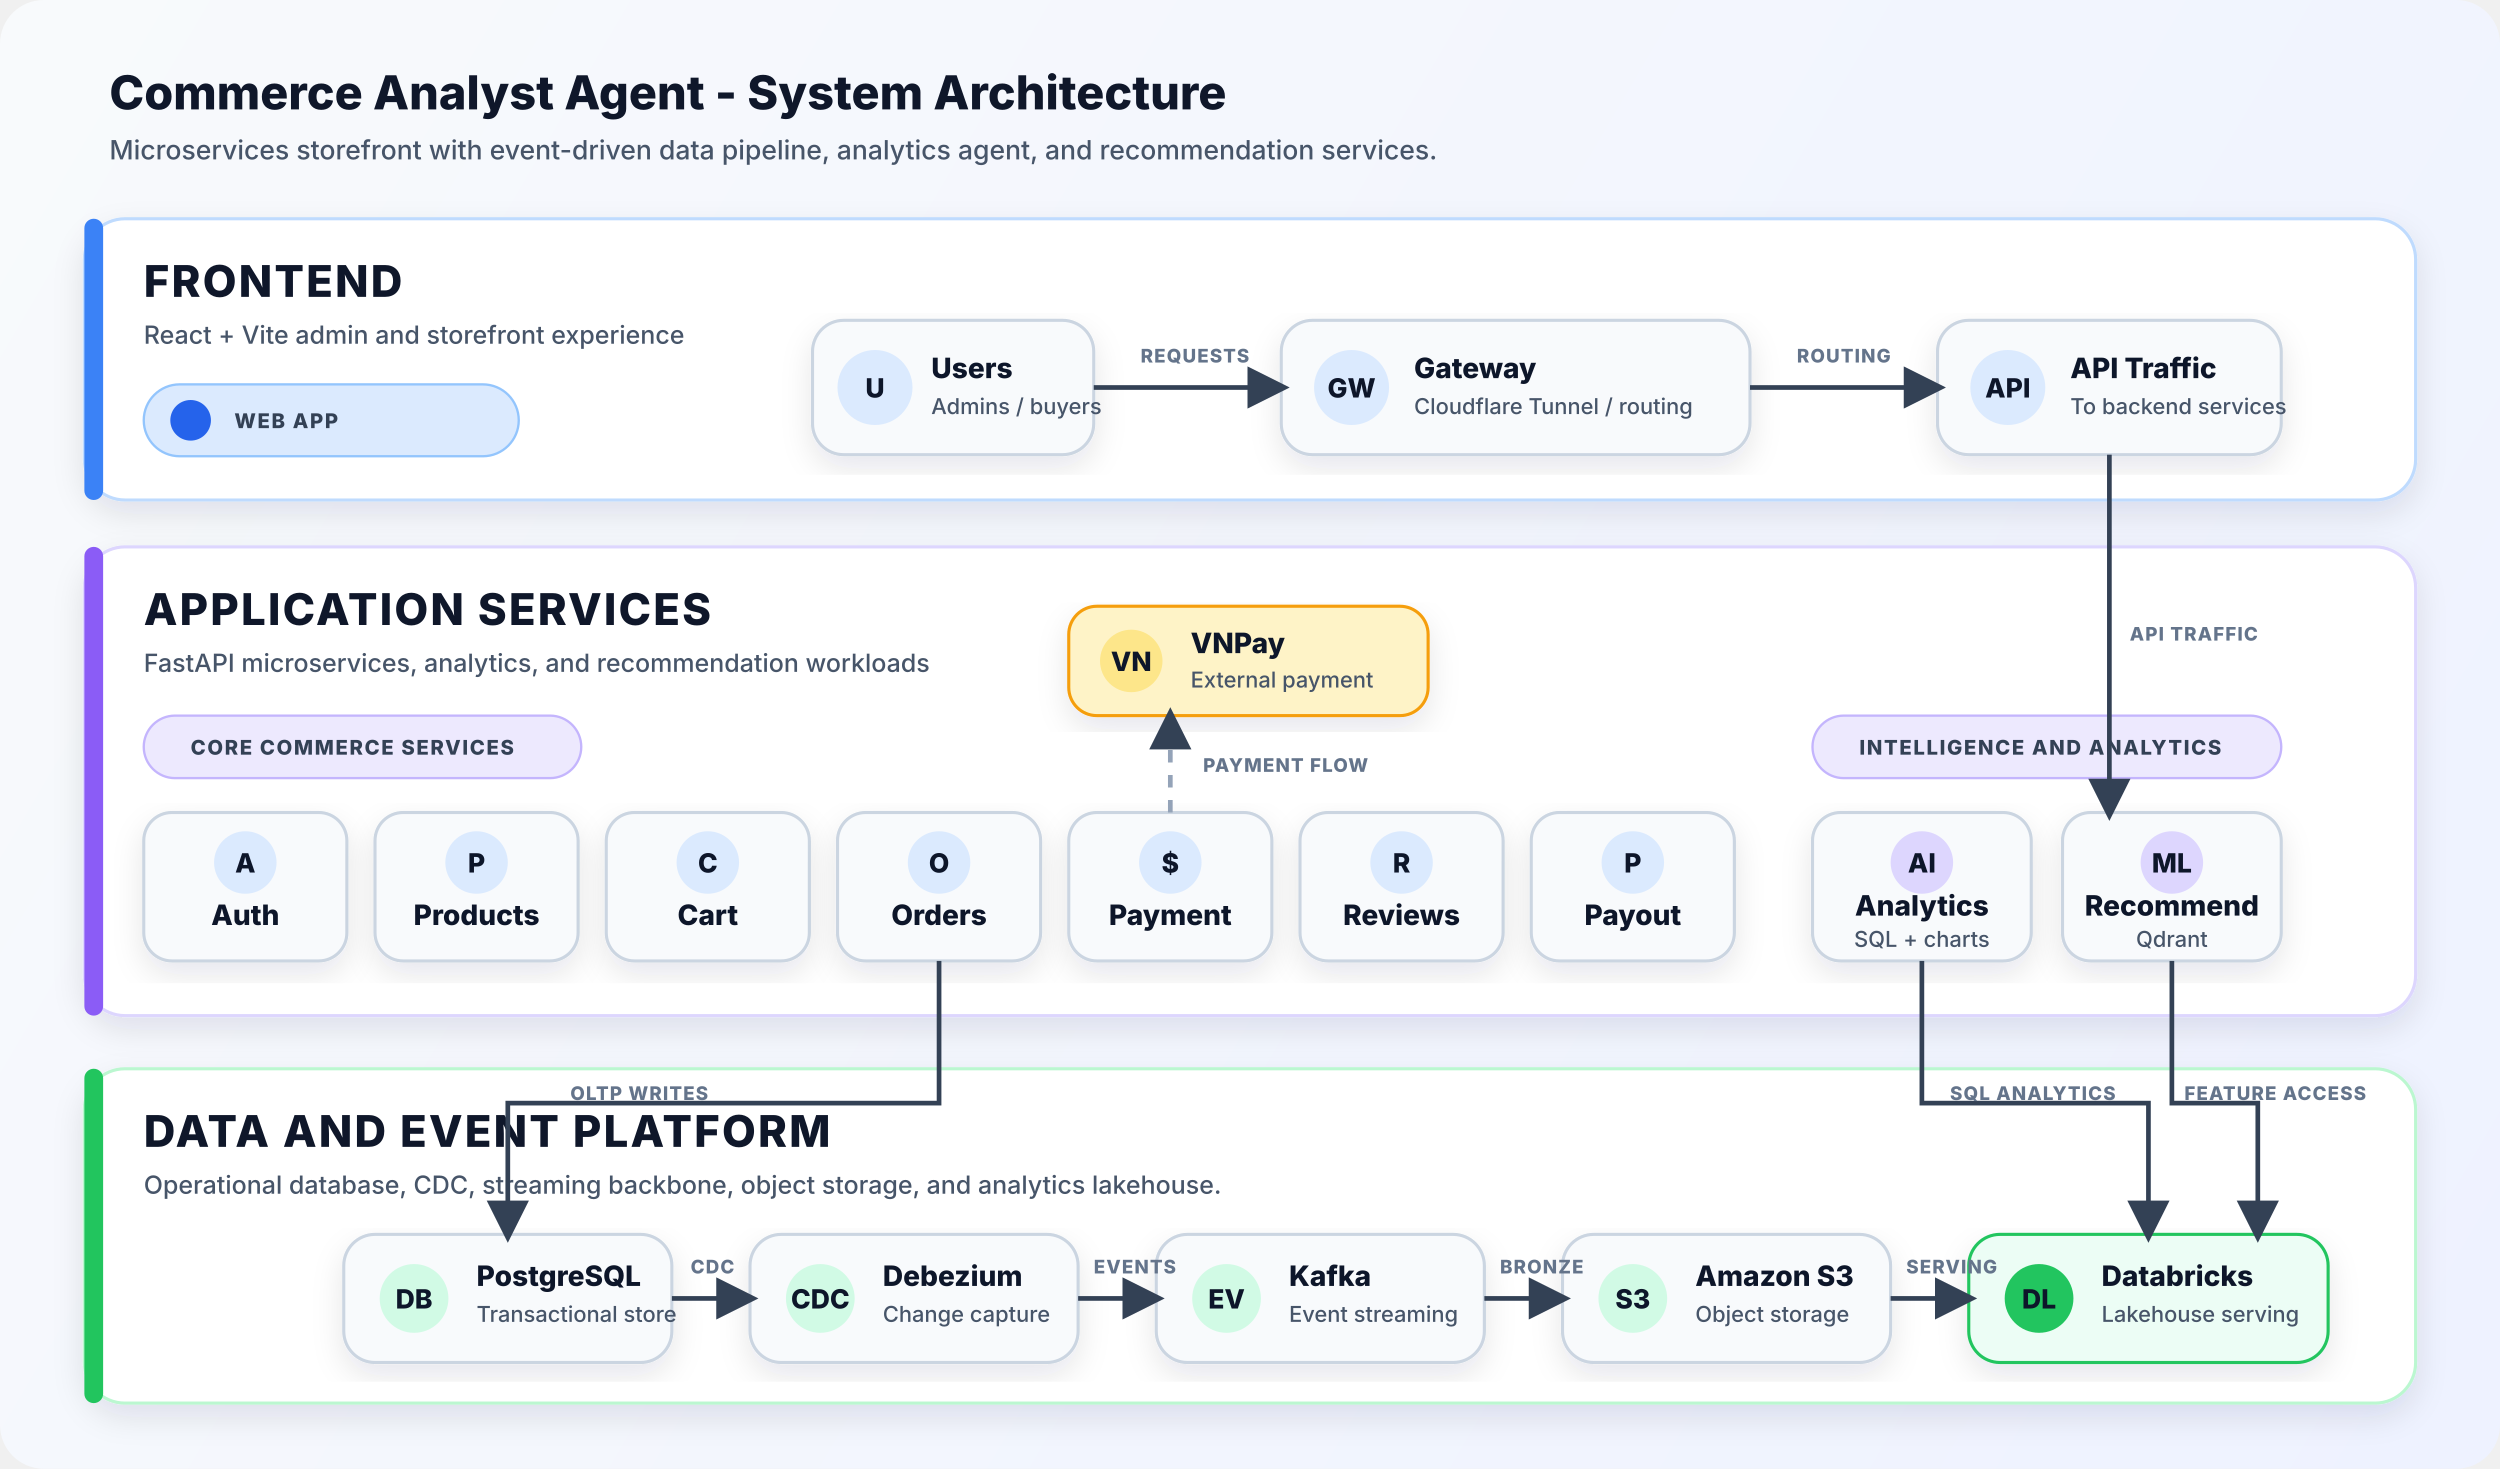
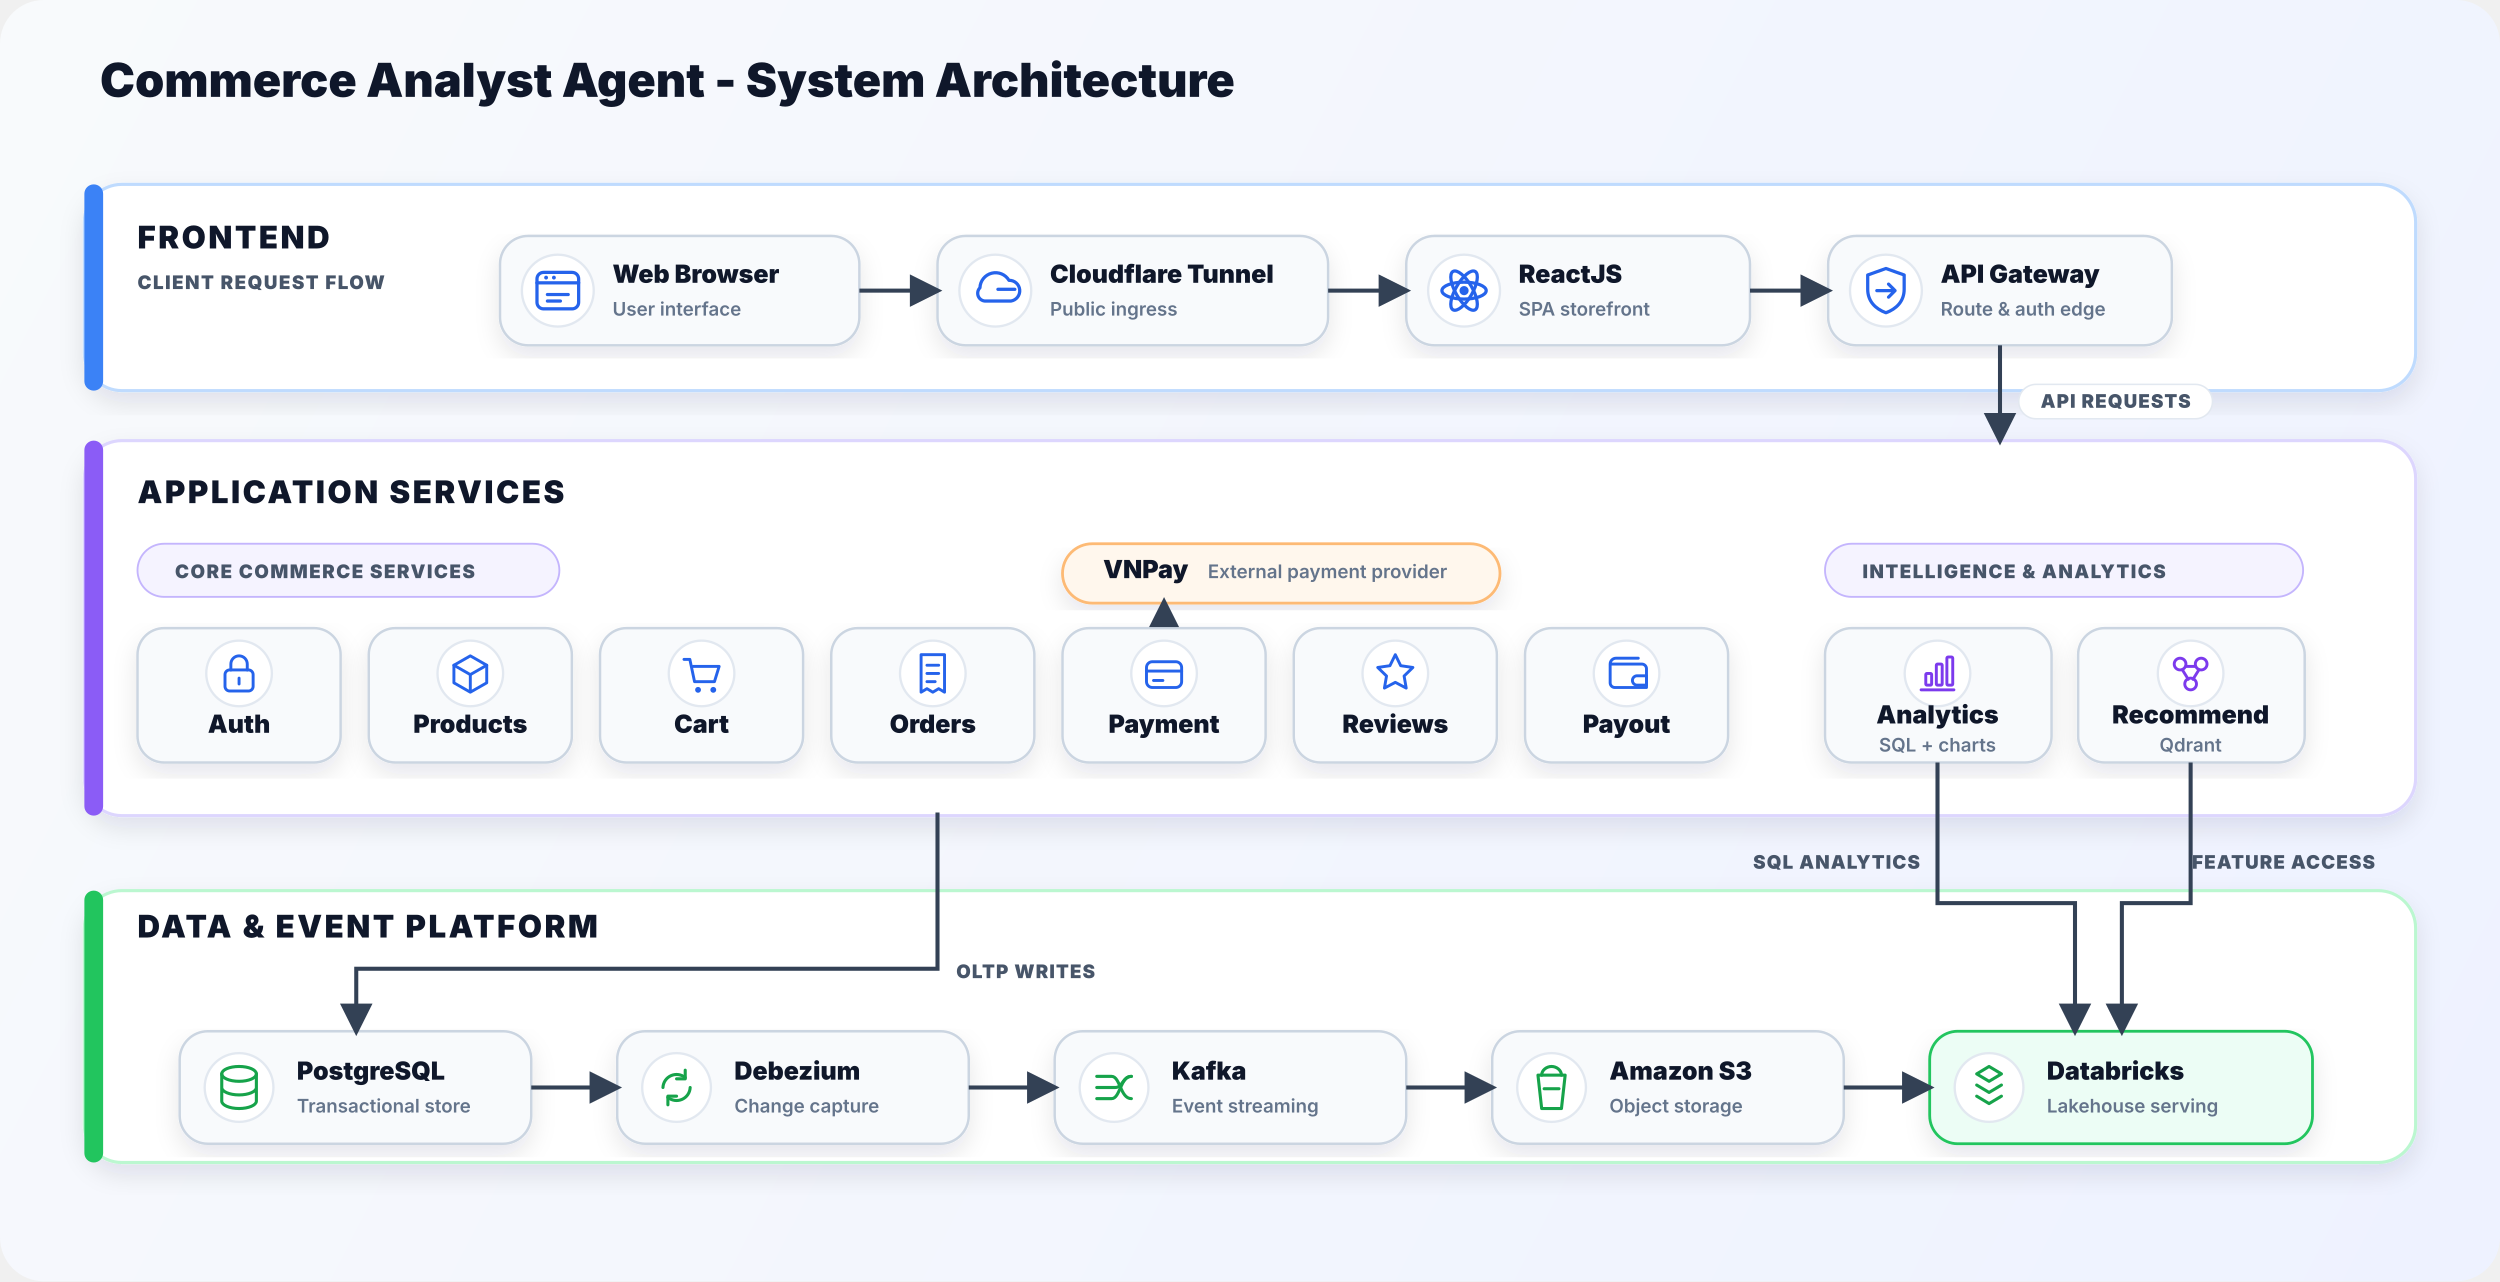
- <svg xmlns="http://www.w3.org/2000/svg" width="1600" height="940" viewBox="0 0 1600 940" fill="none" role="img" aria-labelledby="title desc">
+ <svg xmlns="http://www.w3.org/2000/svg" width="1600" height="820" viewBox="0 0 1600 820" fill="none" role="img" aria-labelledby="title desc">
  <defs>
-     <linearGradient id="bg" x1="0" y1="0" x2="1600" y2="940" gradientUnits="userSpaceOnUse">
+     <linearGradient id="bg" x1="0" y1="0" x2="1600" y2="820" gradientUnits="userSpaceOnUse">
      <stop stop-color="#F8FAFC" />
      <stop offset="1" stop-color="#EEF2FF" />
    </linearGradient>
-     <filter id="softShadow" x="-15%" y="-15%" width="130%" height="130%">
-       <feDropShadow dx="0" dy="8" stdDeviation="10" flood-color="#0F172A" flood-opacity="0.10" />
+     <filter id="softShadow" x="-12%" y="-12%" width="124%" height="124%">
+       <feDropShadow dx="0" dy="7" stdDeviation="8" flood-color="#0F172A" flood-opacity="0.10" />
    </filter>
-     <marker id="arrow" viewBox="0 0 10 10" refX="8" refY="5" markerWidth="9" markerHeight="9" orient="auto">
+     <marker id="arrow" viewBox="0 0 10 10" refX="8.5" refY="5" markerWidth="8" markerHeight="8" orient="auto">
      <path d="M0 0L10 5L0 10Z" fill="#334155" />
    </marker>
    <style>
-       text {
-         font-family: "Inter", "Segoe UI", Arial, sans-serif;
-         paint-order: stroke;
-         stroke: transparent;
-       }
- 
-       .pageTitle {
-         font-size: 30px;
-         font-weight: 800;
-         fill: #0F172A;
-       }
- 
-       .pageSub {
-         font-size: 17px;
-         font-weight: 500;
-         fill: #475569;
-       }
- 
-       .sectionTitle {
-         font-size: 28px;
-         font-weight: 800;
-         fill: #0F172A;
-         letter-spacing: 0.05em;
-       }
- 
-       .sectionSub {
-         font-size: 16px;
-         font-weight: 500;
-         fill: #475569;
-       }
- 
-       .groupLabel {
-         font-size: 13px;
-         font-weight: 800;
-         fill: #334155;
-         letter-spacing: 0.08em;
-       }
- 
-       .cardTitle {
-         font-size: 18px;
-         font-weight: 800;
-         fill: #0F172A;
-       }
- 
-       .cardBody {
-         font-size: 14px;
-         font-weight: 500;
-         fill: #475569;
-       }
- 
-       .iconText {
-         font-size: 17px;
-         font-weight: 800;
-         fill: #0F172A;
-         text-anchor: middle;
-         dominant-baseline: middle;
-       }
- 
-       .arrowLabel {
-         font-size: 12px;
-         font-weight: 800;
-         fill: #64748B;
-         letter-spacing: 0.06em;
-       }
- 
-       .panel {
-         fill: #FFFFFF;
-         stroke-width: 2;
-         filter: url(#softShadow);
-       }
- 
-       .card {
-         fill: #F8FAFC;
-         stroke: #CBD5E1;
-         stroke-width: 2;
-       }
- 
-       .blueStroke { stroke: #BFDBFE; }
-       .purpleStroke { stroke: #DDD6FE; }
-       .greenStroke { stroke: #BBF7D0; }
- 
-       .blueBar { fill: #3B82F6; }
-       .purpleBar { fill: #8B5CF6; }
-       .greenBar { fill: #22C55E; }
- 
-       .blueIcon { fill: #DBEAFE; }
-       .purpleIcon { fill: #DDD6FE; }
-       .greenIcon { fill: #D1FAE5; }
- 
-       .line {
-         stroke: #334155;
-         stroke-width: 3;
-         marker-end: url(#arrow);
-       }
- 
-       .dashLine {
-         stroke: #94A3B8;
-         stroke-width: 3;
-         stroke-dasharray: 8 8;
-         marker-end: url(#arrow);
-       }
+       text{font-family:"Inter","Segoe UI",Arial,sans-serif;paint-order:stroke;stroke:transparent}
+       .pageTitle{font-size:30px;font-weight:850;fill:#0F172A}
+       .pageSub{font-size:15px;font-weight:550;fill:#64748B}
+       .sectionTitle{font-size:20px;font-weight:850;fill:#0F172A;letter-spacing:.08em}
+       .groupLabel{font-size:12px;font-weight:850;fill:#475569;letter-spacing:.08em}
+       .cardTitle{font-size:16px;font-weight:850;fill:#0F172A}
+       .cardBody{font-size:12px;font-weight:600;fill:#64748B}
+       .chipText{font-size:12px;font-weight:850;fill:#475569;letter-spacing:.06em}
+       .panel{fill:#FFFFFF;stroke-width:2;filter:url(#softShadow)}
+       .card{fill:#F8FAFC;stroke:#CBD5E1;stroke-width:1.6;filter:url(#softShadow)}
+       .cardHot{fill:#FFF7ED;stroke:#FDBA74;stroke-width:1.8;filter:url(#softShadow)}
+       .blueStroke{stroke:#BFDBFE}.purpleStroke{stroke:#DDD6FE}.greenStroke{stroke:#BBF7D0}.amberStroke{stroke:#FCD34D}
+       .blueBar{fill:#3B82F6}.purpleBar{fill:#8B5CF6}.greenBar{fill:#22C55E}.amberBar{fill:#F59E0B}
+       .iconBg{fill:#FFFFFF;stroke:#E2E8F0;stroke-width:1.5}
+       .blueIcon{color:#2563EB}.purpleIcon{color:#7C3AED}.greenIcon{color:#16A34A}.amberIcon{color:#D97706}.slateIcon{color:#334155}
+       .iconLine{stroke:currentColor;stroke-width:2.5;stroke-linecap:round;stroke-linejoin:round;fill:none}
+       .iconFill{fill:currentColor}.muted{stroke:#94A3B8}.line{stroke:#334155;stroke-width:2.6;marker-end:url(#arrow);fill:none}.dashLine{stroke:#94A3B8;stroke-width:2.4;stroke-dasharray:7 7;marker-end:url(#arrow);fill:none}.chip{fill:#FFFFFF;stroke:#E2E8F0;stroke-width:1}
    </style>
+     <symbol id="i-browser" viewBox="0 0 48 48">
+       <rect x="8" y="10" width="32" height="28" rx="5" class="iconLine" />
+       <path d="M8 18h32" class="iconLine" />
+       <circle cx="15" cy="14" r="1.5" class="iconFill" />
+       <circle cx="21" cy="14" r="1.5" class="iconFill" />
+       <path d="M16 27h16M16 32h10" class="iconLine" />
+     </symbol>
+     <symbol id="i-cloudflare" viewBox="0 0 48 48">
+       <path d="M16 32h20a8 8 0 0 0-1.5-15.9A12 12 0 0 0 12.2 21.8A6 6 0 0 0 16 32Z" class="iconLine" />
+       <path d="M26 23h13" class="iconLine" />
+     </symbol>
+     <symbol id="i-react" viewBox="0 0 48 48">
+       <circle cx="24" cy="24" r="3.5" class="iconFill" />
+       <ellipse cx="24" cy="24" rx="17" ry="6.5" class="iconLine" />
+       <ellipse cx="24" cy="24" rx="17" ry="6.5" transform="rotate(60 24 24)" class="iconLine" />
+       <ellipse cx="24" cy="24" rx="17" ry="6.5" transform="rotate(120 24 24)" class="iconLine" />
+     </symbol>
+     <symbol id="i-gateway" viewBox="0 0 48 48">
+       <path d="M24 7l14 5v11c0 9-5.8 15-14 18-8.2-3-14-9-14-18V12l14-5Z" class="iconLine" />
+       <path d="M17 24h14M26 19l5 5-5 5" class="iconLine" />
+     </symbol>
+     <symbol id="i-lock" viewBox="0 0 48 48">
+       <rect x="12" y="21" width="24" height="18" rx="4" class="iconLine" />
+       <path d="M17 21v-5a7 7 0 0 1 14 0v5" class="iconLine" />
+       <path d="M24 28v5" class="iconLine" />
+     </symbol>
+     <symbol id="i-box" viewBox="0 0 48 48">
+       <path d="M10 17l14-8 14 8-14 8-14-8Z" class="iconLine" />
+       <path d="M10 17v15l14 8 14-8V17M24 25v15" class="iconLine" />
+     </symbol>
+     <symbol id="i-cart" viewBox="0 0 48 48">
+       <path d="M9 12h5l4 19h17l4-13H17" class="iconLine" />
+       <circle cx="21" cy="38" r="2.5" class="iconFill" />
+       <circle cx="34" cy="38" r="2.5" class="iconFill" />
+     </symbol>
+     <symbol id="i-receipt" viewBox="0 0 48 48">
+       <path d="M14 8h20v32l-5-3-5 3-5-3-5 3V8Z" class="iconLine" />
+       <path d="M19 17h10M19 24h10M19 31h7" class="iconLine" />
+     </symbol>
+     <symbol id="i-card" viewBox="0 0 48 48">
+       <rect x="9" y="14" width="30" height="22" rx="5" class="iconLine" />
+       <path d="M9 22h30M15 30h8" class="iconLine" />
+     </symbol>
+     <symbol id="i-star" viewBox="0 0 48 48">
+       <path d="M24 8l4.6 9.4 10.4 1.5-7.5 7.3 1.8 10.3L24 31.6l-9.3 4.9 1.8-10.3L9 18.9l10.4-1.5L24 8Z" class="iconLine" />
+     </symbol>
+     <symbol id="i-wallet" viewBox="0 0 48 48">
+       <path d="M10 16h27a4 4 0 0 1 4 4v16H14a4 4 0 0 1-4-4V16Zm0 0a5 5 0 0 1 5-5h19" class="iconLine" />
+       <path d="M33 26h8v8h-8a4 4 0 0 1 0-8Z" class="iconLine" />
+     </symbol>
+     <symbol id="i-chart" viewBox="0 0 48 48">
+       <path d="M10 38h28" class="iconLine" />
+       <rect x="14" y="24" width="5" height="10" rx="1" class="iconLine" />
+       <rect x="23" y="16" width="5" height="18" rx="1" class="iconLine" />
+       <rect x="32" y="10" width="5" height="24" rx="1" class="iconLine" />
+     </symbol>
+     <symbol id="i-vector" viewBox="0 0 48 48">
+       <circle cx="15" cy="16" r="5" class="iconLine" />
+       <circle cx="33" cy="16" r="5" class="iconLine" />
+       <circle cx="24" cy="33" r="5" class="iconLine" />
+       <path d="M20 18h8M17 21l5 8M31 21l-5 8" class="iconLine" />
+     </symbol>
+     <symbol id="i-database" viewBox="0 0 48 48">
+       <ellipse cx="24" cy="13" rx="14" ry="6" class="iconLine" />
+       <path d="M10 13v22c0 3.3 6.3 6 14 6s14-2.7 14-6V13M10 24c0 3.3 6.3 6 14 6s14-2.7 14-6" class="iconLine" />
+     </symbol>
+     <symbol id="i-cdc" viewBox="0 0 48 48">
+       <path d="M13 24a11 11 0 0 1 18-8" class="iconLine" />
+       <path d="M31 10v7h-7" class="iconLine" />
+       <path d="M35 24a11 11 0 0 1-18 8" class="iconLine" />
+       <path d="M17 38v-7h7" class="iconLine" />
+     </symbol>
+     <symbol id="i-stream" viewBox="0 0 48 48">
+       <path d="M10 15h12c7 0 7 18 16 18" class="iconLine" />
+       <path d="M10 24h15c6 0 6-9 13-9" class="iconLine" />
+       <path d="M10 33h12c7 0 7-18 16-18" class="iconLine" />
+     </symbol>
+     <symbol id="i-bucket" viewBox="0 0 48 48">
+       <path d="M13 14h22l-3 27H16l-3-27Z" class="iconLine" />
+       <path d="M16 14c0-4 4-7 8-7s8 3 8 7" class="iconLine" />
+       <path d="M18 25h12" class="iconLine" />
+     </symbol>
+     <symbol id="i-lakehouse" viewBox="0 0 48 48">
+       <path d="M24 7l10 6-10 6-10-6 10-6Z" class="iconLine" />
+       <path d="M14 22l10 6 10-6M14 31l10 6 10-6" class="iconLine" />
+     </symbol>
  </defs>
-   <rect width="1600" height="940" rx="28" fill="url(#bg)" />
-   <text x="70" y="70" class="pageTitle">Commerce Analyst Agent - System Architecture</text>
-   <text x="70" y="102" class="pageSub">Microservices storefront with event-driven data pipeline, analytics agent, and recommendation services.</text>
-   <rect x="54" y="140" width="1492" height="180" rx="26" class="panel blueStroke" />
-   <rect x="54" y="140" width="12" height="180" rx="6" class="blueBar" />
-   <text x="92" y="190" class="sectionTitle">FRONTEND</text>
-   <text x="92" y="220" class="sectionSub">React + Vite admin and storefront experience</text>
-   <rect x="92" y="246" width="240" height="46" rx="23" fill="#DBEAFE" stroke="#93C5FD" stroke-width="1.5" />
-   <circle cx="122" cy="269" r="13" fill="#2563EB" />
-   <text x="150" y="274" class="groupLabel">WEB APP</text>
-   <g filter="url(#softShadow)">
-     <rect x="520" y="205" width="180" height="86" rx="20" class="card" />
-     <circle cx="560" cy="248" r="24" class="blueIcon" />
-     <text x="560" y="248" class="iconText">U</text>
-     <text x="596" y="242" class="cardTitle">Users</text>
-     <text x="596" y="265" class="cardBody">Admins / buyers</text>
-   </g>
-   <g filter="url(#softShadow)">
-     <rect x="820" y="205" width="300" height="86" rx="20" class="card" />
-     <circle cx="865" cy="248" r="24" class="blueIcon" />
-     <text x="865" y="248" class="iconText">GW</text>
-     <text x="905" y="242" class="cardTitle">Gateway</text>
-     <text x="905" y="265" class="cardBody">Cloudflare Tunnel / routing</text>
-   </g>
-   <g filter="url(#softShadow)">
-     <rect x="1240" y="205" width="220" height="86" rx="20" class="card" />
-     <circle cx="1285" cy="248" r="24" class="blueIcon" />
-     <text x="1285" y="248" class="iconText">API</text>
-     <text x="1325" y="242" class="cardTitle">API Traffic</text>
-     <text x="1325" y="265" class="cardBody">To backend services</text>
-   </g>
-   <line x1="700" y1="248" x2="820" y2="248" class="line" />
-   <line x1="1120" y1="248" x2="1240" y2="248" class="line" />
-   <text x="730" y="232" class="arrowLabel">REQUESTS</text>
-   <text x="1150" y="232" class="arrowLabel">ROUTING</text>
-   <rect x="54" y="350" width="1492" height="300" rx="26" class="panel purpleStroke" />
-   <rect x="54" y="350" width="12" height="300" rx="6" class="purpleBar" />
-   <text x="92" y="400" class="sectionTitle">APPLICATION SERVICES</text>
-   <text x="92" y="430" class="sectionSub">FastAPI microservices, analytics, and recommendation workloads</text>
-   <rect x="92" y="458" width="280" height="40" rx="20" fill="#EDE9FE" stroke="#C4B5FD" stroke-width="1.5" />
-   <text x="122" y="483" class="groupLabel">CORE COMMERCE SERVICES</text>
-   <g filter="url(#softShadow)">
-     <rect x="92" y="520" width="130" height="95" rx="18" class="card" />
-     <circle cx="157" cy="552" r="20" class="blueIcon" />
-     <text x="157" y="552" class="iconText">A</text>
-     <text x="157" y="592" text-anchor="middle" class="cardTitle">Auth</text>
-   </g>
-   <g filter="url(#softShadow)">
-     <rect x="240" y="520" width="130" height="95" rx="18" class="card" />
-     <circle cx="305" cy="552" r="20" class="blueIcon" />
-     <text x="305" y="552" class="iconText">P</text>
-     <text x="305" y="592" text-anchor="middle" class="cardTitle">Products</text>
-   </g>
-   <g filter="url(#softShadow)">
-     <rect x="388" y="520" width="130" height="95" rx="18" class="card" />
-     <circle cx="453" cy="552" r="20" class="blueIcon" />
-     <text x="453" y="552" class="iconText">C</text>
-     <text x="453" y="592" text-anchor="middle" class="cardTitle">Cart</text>
-   </g>
-   <g filter="url(#softShadow)">
-     <rect x="536" y="520" width="130" height="95" rx="18" class="card" />
-     <circle cx="601" cy="552" r="20" class="blueIcon" />
-     <text x="601" y="552" class="iconText">O</text>
-     <text x="601" y="592" text-anchor="middle" class="cardTitle">Orders</text>
-   </g>
-   <g filter="url(#softShadow)">
-     <rect x="684" y="520" width="130" height="95" rx="18" class="card" />
-     <circle cx="749" cy="552" r="20" class="blueIcon" />
-     <text x="749" y="552" class="iconText">$</text>
-     <text x="749" y="592" text-anchor="middle" class="cardTitle">Payment</text>
-   </g>
-   <g filter="url(#softShadow)">
-     <rect x="832" y="520" width="130" height="95" rx="18" class="card" />
-     <circle cx="897" cy="552" r="20" class="blueIcon" />
-     <text x="897" y="552" class="iconText">R</text>
-     <text x="897" y="592" text-anchor="middle" class="cardTitle">Reviews</text>
-   </g>
-   <g filter="url(#softShadow)">
-     <rect x="980" y="520" width="130" height="95" rx="18" class="card" />
-     <circle cx="1045" cy="552" r="20" class="blueIcon" />
-     <text x="1045" y="552" class="iconText">P</text>
-     <text x="1045" y="592" text-anchor="middle" class="cardTitle">Payout</text>
-   </g>
-   <rect x="1160" y="458" width="300" height="40" rx="20" fill="#EDE9FE" stroke="#C4B5FD" stroke-width="1.5" />
-   <text x="1190" y="483" class="groupLabel">INTELLIGENCE AND ANALYTICS</text>
-   <g filter="url(#softShadow)">
-     <rect x="1160" y="520" width="140" height="95" rx="18" class="card" />
-     <circle cx="1230" cy="552" r="20" class="purpleIcon" />
-     <text x="1230" y="552" class="iconText">AI</text>
-     <text x="1230" y="586" text-anchor="middle" class="cardTitle">Analytics</text>
-     <text x="1230" y="606" text-anchor="middle" class="cardBody">SQL + charts</text>
-   </g>
-   <g filter="url(#softShadow)">
-     <rect x="1320" y="520" width="140" height="95" rx="18" class="card" />
-     <circle cx="1390" cy="552" r="20" class="purpleIcon" />
-     <text x="1390" y="552" class="iconText">ML</text>
-     <text x="1390" y="586" text-anchor="middle" class="cardTitle">Recommend</text>
-     <text x="1390" y="606" text-anchor="middle" class="cardBody">Qdrant</text>
-   </g>
-   <g filter="url(#softShadow)">
-     <rect x="684" y="388" width="230" height="70" rx="18" fill="#FEF3C7" stroke="#F59E0B" stroke-width="2" />
-     <circle cx="724" cy="423" r="20" fill="#FDE68A" />
-     <text x="724" y="423" class="iconText">VN</text>
-     <text x="762" y="418" class="cardTitle">VNPay</text>
-     <text x="762" y="440" class="cardBody">External payment</text>
-   </g>
-   <path d="M749 520V458" class="dashLine" />
-   <text x="770" y="494" class="arrowLabel">PAYMENT FLOW</text>
-   <path d="M1350 291V520" class="line" />
-   <text x="1363" y="410" class="arrowLabel">API TRAFFIC</text>
-   <rect x="54" y="684" width="1492" height="214" rx="26" class="panel greenStroke" />
-   <rect x="54" y="684" width="12" height="214" rx="6" class="greenBar" />
-   <text x="92" y="734" class="sectionTitle">DATA AND EVENT PLATFORM</text>
-   <text x="92" y="764" class="sectionSub">Operational database, CDC, streaming backbone, object storage, and analytics lakehouse.</text>
-   <g filter="url(#softShadow)">
-     <rect x="220" y="790" width="210" height="82" rx="20" class="card" />
-     <circle cx="265" cy="831" r="22" class="greenIcon" />
-     <text x="265" y="831" class="iconText">DB</text>
-     <text x="305" y="823" class="cardTitle">PostgreSQL</text>
-     <text x="305" y="846" class="cardBody">Transactional store</text>
-   </g>
-   <g filter="url(#softShadow)">
-     <rect x="480" y="790" width="210" height="82" rx="20" class="card" />
-     <circle cx="525" cy="831" r="22" class="greenIcon" />
-     <text x="525" y="831" class="iconText">CDC</text>
-     <text x="565" y="823" class="cardTitle">Debezium</text>
-     <text x="565" y="846" class="cardBody">Change capture</text>
-   </g>
-   <g filter="url(#softShadow)">
-     <rect x="740" y="790" width="210" height="82" rx="20" class="card" />
-     <circle cx="785" cy="831" r="22" class="greenIcon" />
-     <text x="785" y="831" class="iconText">EV</text>
-     <text x="825" y="823" class="cardTitle">Kafka</text>
-     <text x="825" y="846" class="cardBody">Event streaming</text>
-   </g>
-   <g filter="url(#softShadow)">
-     <rect x="1000" y="790" width="210" height="82" rx="20" class="card" />
-     <circle cx="1045" cy="831" r="22" class="greenIcon" />
-     <text x="1045" y="831" class="iconText">S3</text>
-     <text x="1085" y="823" class="cardTitle">Amazon S3</text>
-     <text x="1085" y="846" class="cardBody">Object storage</text>
-   </g>
-   <g filter="url(#softShadow)">
-     <rect x="1260" y="790" width="230" height="82" rx="20" fill="#ECFDF5" stroke="#22C55E" stroke-width="2" />
-     <circle cx="1305" cy="831" r="22" fill="#22C55E" />
-     <text x="1305" y="831" class="iconText" fill="#FFFFFF">DL</text>
-     <text x="1345" y="823" class="cardTitle">Databricks</text>
-     <text x="1345" y="846" class="cardBody">Lakehouse serving</text>
-   </g>
-   <line x1="430" y1="831" x2="480" y2="831" class="line" />
-   <line x1="690" y1="831" x2="740" y2="831" class="line" />
-   <line x1="950" y1="831" x2="1000" y2="831" class="line" />
-   <line x1="1210" y1="831" x2="1260" y2="831" class="line" />
-   <text x="442" y="815" class="arrowLabel">CDC</text>
-   <text x="700" y="815" class="arrowLabel">EVENTS</text>
-   <text x="960" y="815" class="arrowLabel">BRONZE</text>
-   <text x="1220" y="815" class="arrowLabel">SERVING</text>
-   <path d="M601 615V706H325V790" class="line" />
-   <text x="365" y="704" class="arrowLabel">OLTP WRITES</text>
-   <path d="M1230 615V706H1375V790" class="line" />
-   <text x="1248" y="704" class="arrowLabel">SQL ANALYTICS</text>
-   <path d="M1390 615V706H1445V790" class="line" />
-   <text x="1398" y="704" class="arrowLabel">FEATURE ACCESS</text>
+   <rect width="1600" height="820" rx="28" fill="url(#bg)" />
+   <text x="64" y="62" class="pageTitle">Commerce Analyst Agent - System Architecture</text>
+   <rect x="54" y="118" width="1492" height="132" rx="24" class="panel blueStroke" />
+   <rect x="54" y="118" width="12" height="132" rx="6" class="blueBar" />
+   <text x="88" y="159" class="sectionTitle">FRONTEND</text>
+   <text x="88" y="185" class="groupLabel">CLIENT REQUEST FLOW</text>
+   <g>
+     <rect x="320" y="151" width="230" height="70" rx="18" class="card" />
+     <circle cx="357" cy="186" r="23" class="iconBg" />
+     <use href="#i-browser" x="337" y="166" width="40" height="40" class="blueIcon" />
+     <text x="392" y="181" class="cardTitle">Web Browser</text>
+     <text x="392" y="202" class="cardBody">User interface</text>
+   </g>
+   <g>
+     <rect x="600" y="151" width="250" height="70" rx="18" class="card" />
+     <circle cx="637" cy="186" r="23" class="iconBg" />
+     <use href="#i-cloudflare" x="617" y="166" width="40" height="40" class="blueIcon" />
+     <text x="672" y="181" class="cardTitle">Cloudflare Tunnel</text>
+     <text x="672" y="202" class="cardBody">Public ingress</text>
+   </g>
+   <g>
+     <rect x="900" y="151" width="220" height="70" rx="18" class="card" />
+     <circle cx="937" cy="186" r="23" class="iconBg" />
+     <use href="#i-react" x="917" y="166" width="40" height="40" class="blueIcon" />
+     <text x="972" y="181" class="cardTitle">ReactJS</text>
+     <text x="972" y="202" class="cardBody">SPA storefront</text>
+   </g>
+   <g>
+     <rect x="1170" y="151" width="220" height="70" rx="18" class="card" />
+     <circle cx="1207" cy="186" r="23" class="iconBg" />
+     <use href="#i-gateway" x="1187" y="166" width="40" height="40" class="blueIcon" />
+     <text x="1242" y="181" class="cardTitle">API Gateway</text>
+     <text x="1242" y="202" class="cardBody">Route &amp; auth edge</text>
+   </g>
+   <path d="M550 186H600" class="line" />
+   <path d="M850 186H900" class="line" />
+   <path d="M1120 186H1170" class="line" />
+   <rect x="54" y="282" width="1492" height="240" rx="24" class="panel purpleStroke" />
+   <rect x="54" y="282" width="12" height="240" rx="6" class="purpleBar" />
+   <text x="88" y="322" class="sectionTitle">APPLICATION SERVICES</text>
+   <rect x="88" y="348" width="270" height="34" rx="17" fill="#F5F3FF" stroke="#C4B5FD" stroke-width="1.2" />
+   <text x="112" y="370" class="groupLabel">CORE COMMERCE SERVICES</text>
+   <rect x="1168" y="348" width="306" height="34" rx="17" fill="#F5F3FF" stroke="#C4B5FD" stroke-width="1.2" />
+   <text x="1192" y="370" class="groupLabel">INTELLIGENCE &amp; ANALYTICS</text>
+   <g>
+     <rect x="88" y="402" width="130" height="86" rx="17" class="card" />
+     <circle cx="153" cy="431" r="21" class="iconBg" />
+     <use href="#i-lock" x="135" y="413" width="36" height="36" class="blueIcon" />
+     <text x="153" y="469" text-anchor="middle" class="cardTitle">Auth</text>
+   </g>
+   <g>
+     <rect x="236" y="402" width="130" height="86" rx="17" class="card" />
+     <circle cx="301" cy="431" r="21" class="iconBg" />
+     <use href="#i-box" x="283" y="413" width="36" height="36" class="blueIcon" />
+     <text x="301" y="469" text-anchor="middle" class="cardTitle">Products</text>
+   </g>
+   <g>
+     <rect x="384" y="402" width="130" height="86" rx="17" class="card" />
+     <circle cx="449" cy="431" r="21" class="iconBg" />
+     <use href="#i-cart" x="431" y="413" width="36" height="36" class="blueIcon" />
+     <text x="449" y="469" text-anchor="middle" class="cardTitle">Cart</text>
+   </g>
+   <g>
+     <rect x="532" y="402" width="130" height="86" rx="17" class="card" />
+     <circle cx="597" cy="431" r="21" class="iconBg" />
+     <use href="#i-receipt" x="579" y="413" width="36" height="36" class="blueIcon" />
+     <text x="597" y="469" text-anchor="middle" class="cardTitle">Orders</text>
+   </g>
+   <g>
+     <rect x="680" y="402" width="130" height="86" rx="17" class="card" />
+     <circle cx="745" cy="431" r="21" class="iconBg" />
+     <use href="#i-card" x="727" y="413" width="36" height="36" class="blueIcon" />
+     <text x="745" y="469" text-anchor="middle" class="cardTitle">Payment</text>
+   </g>
+   <g>
+     <rect x="828" y="402" width="130" height="86" rx="17" class="card" />
+     <circle cx="893" cy="431" r="21" class="iconBg" />
+     <use href="#i-star" x="875" y="413" width="36" height="36" class="blueIcon" />
+     <text x="893" y="469" text-anchor="middle" class="cardTitle">Reviews</text>
+   </g>
+   <g>
+     <rect x="976" y="402" width="130" height="86" rx="17" class="card" />
+     <circle cx="1041" cy="431" r="21" class="iconBg" />
+     <use href="#i-wallet" x="1023" y="413" width="36" height="36" class="blueIcon" />
+     <text x="1041" y="469" text-anchor="middle" class="cardTitle">Payout</text>
+   </g>
+   <g>
+     <rect x="1168" y="402" width="145" height="86" rx="17" class="card" />
+     <circle cx="1240" cy="431" r="21" class="iconBg" />
+     <use href="#i-chart" x="1222" y="413" width="36" height="36" class="purpleIcon" />
+     <text x="1240" y="463" text-anchor="middle" class="cardTitle">Analytics</text>
+     <text x="1240" y="481" text-anchor="middle" class="cardBody">SQL + charts</text>
+   </g>
+   <g>
+     <rect x="1330" y="402" width="145" height="86" rx="17" class="card" />
+     <circle cx="1402" cy="431" r="21" class="iconBg" />
+     <use href="#i-vector" x="1384" y="413" width="36" height="36" class="purpleIcon" />
+     <text x="1402" y="463" text-anchor="middle" class="cardTitle">Recommend</text>
+     <text x="1402" y="481" text-anchor="middle" class="cardBody">Qdrant</text>
+   </g>
+   <g>
+     <rect x="680" y="348" width="280" height="38" rx="19" class="cardHot" />
+     <text x="706" y="370" class="cardTitle" fill="#B45309">VNPay</text>
+     <text x="773" y="370" class="cardBody">External payment provider</text>
+   </g>
+   <path d="M745 400V385" class="dashLine" />
+   <path d="M1280 221V282" class="line" />
+   <rect x="1292" y="246" width="124" height="22" rx="11" class="chip" />
+   <text x="1306" y="261" class="chipText">API REQUESTS</text>
+   <rect x="54" y="570" width="1492" height="174" rx="24" class="panel greenStroke" />
+   <rect x="54" y="570" width="12" height="174" rx="6" class="greenBar" />
+   <text x="88" y="600" class="sectionTitle">DATA &amp; EVENT PLATFORM</text>
+   <g>
+     <rect x="115" y="660" width="225" height="72" rx="18" class="card" />
+     <circle cx="153" cy="696" r="22" class="iconBg" />
+     <use href="#i-database" x="134" y="677" width="38" height="38" class="greenIcon" />
+     <text x="190" y="691" class="cardTitle">PostgreSQL</text>
+     <text x="190" y="712" class="cardBody">Transactional store</text>
+   </g>
+   <g>
+     <rect x="395" y="660" width="225" height="72" rx="18" class="card" />
+     <circle cx="433" cy="696" r="22" class="iconBg" />
+     <use href="#i-cdc" x="414" y="677" width="38" height="38" class="greenIcon" />
+     <text x="470" y="691" class="cardTitle">Debezium</text>
+     <text x="470" y="712" class="cardBody">Change capture</text>
+   </g>
+   <g>
+     <rect x="675" y="660" width="225" height="72" rx="18" class="card" />
+     <circle cx="713" cy="696" r="22" class="iconBg" />
+     <use href="#i-stream" x="694" y="677" width="38" height="38" class="greenIcon" />
+     <text x="750" y="691" class="cardTitle">Kafka</text>
+     <text x="750" y="712" class="cardBody">Event streaming</text>
+   </g>
+   <g>
+     <rect x="955" y="660" width="225" height="72" rx="18" class="card" />
+     <circle cx="993" cy="696" r="22" class="iconBg" />
+     <use href="#i-bucket" x="974" y="677" width="38" height="38" class="greenIcon" />
+     <text x="1030" y="691" class="cardTitle">Amazon S3</text>
+     <text x="1030" y="712" class="cardBody">Object storage</text>
+   </g>
+   <g>
+     <rect x="1235" y="660" width="245" height="72" rx="18" fill="#ECFDF5" stroke="#22C55E" stroke-width="1.8" filter="url(#softShadow)" />
+     <circle cx="1273" cy="696" r="22" class="iconBg" />
+     <use href="#i-lakehouse" x="1254" y="677" width="38" height="38" class="greenIcon" />
+     <text x="1310" y="691" class="cardTitle">Databricks</text>
+     <text x="1310" y="712" class="cardBody">Lakehouse serving</text>
+   </g>
+   <path d="M340 696H395" class="line" />
+   <path d="M620 696H675" class="line" />
+   <path d="M900 696H955" class="line" />
+   <path d="M1180 696H1235" class="line" />
+   <path d="M600 520V620H228V660" class="line" />
+   <text x="612" y="626" class="chipText">OLTP WRITES</text>
+   <path d="M1240 488V578H1328V660" class="line" />
+   <text x="1122" y="556" class="chipText">SQL ANALYTICS</text>
+   <path d="M1402 488V578H1358V660" class="line" />
+   <text x="1520" y="556" text-anchor="end" class="chipText">FEATURE ACCESS</text>
</svg>
